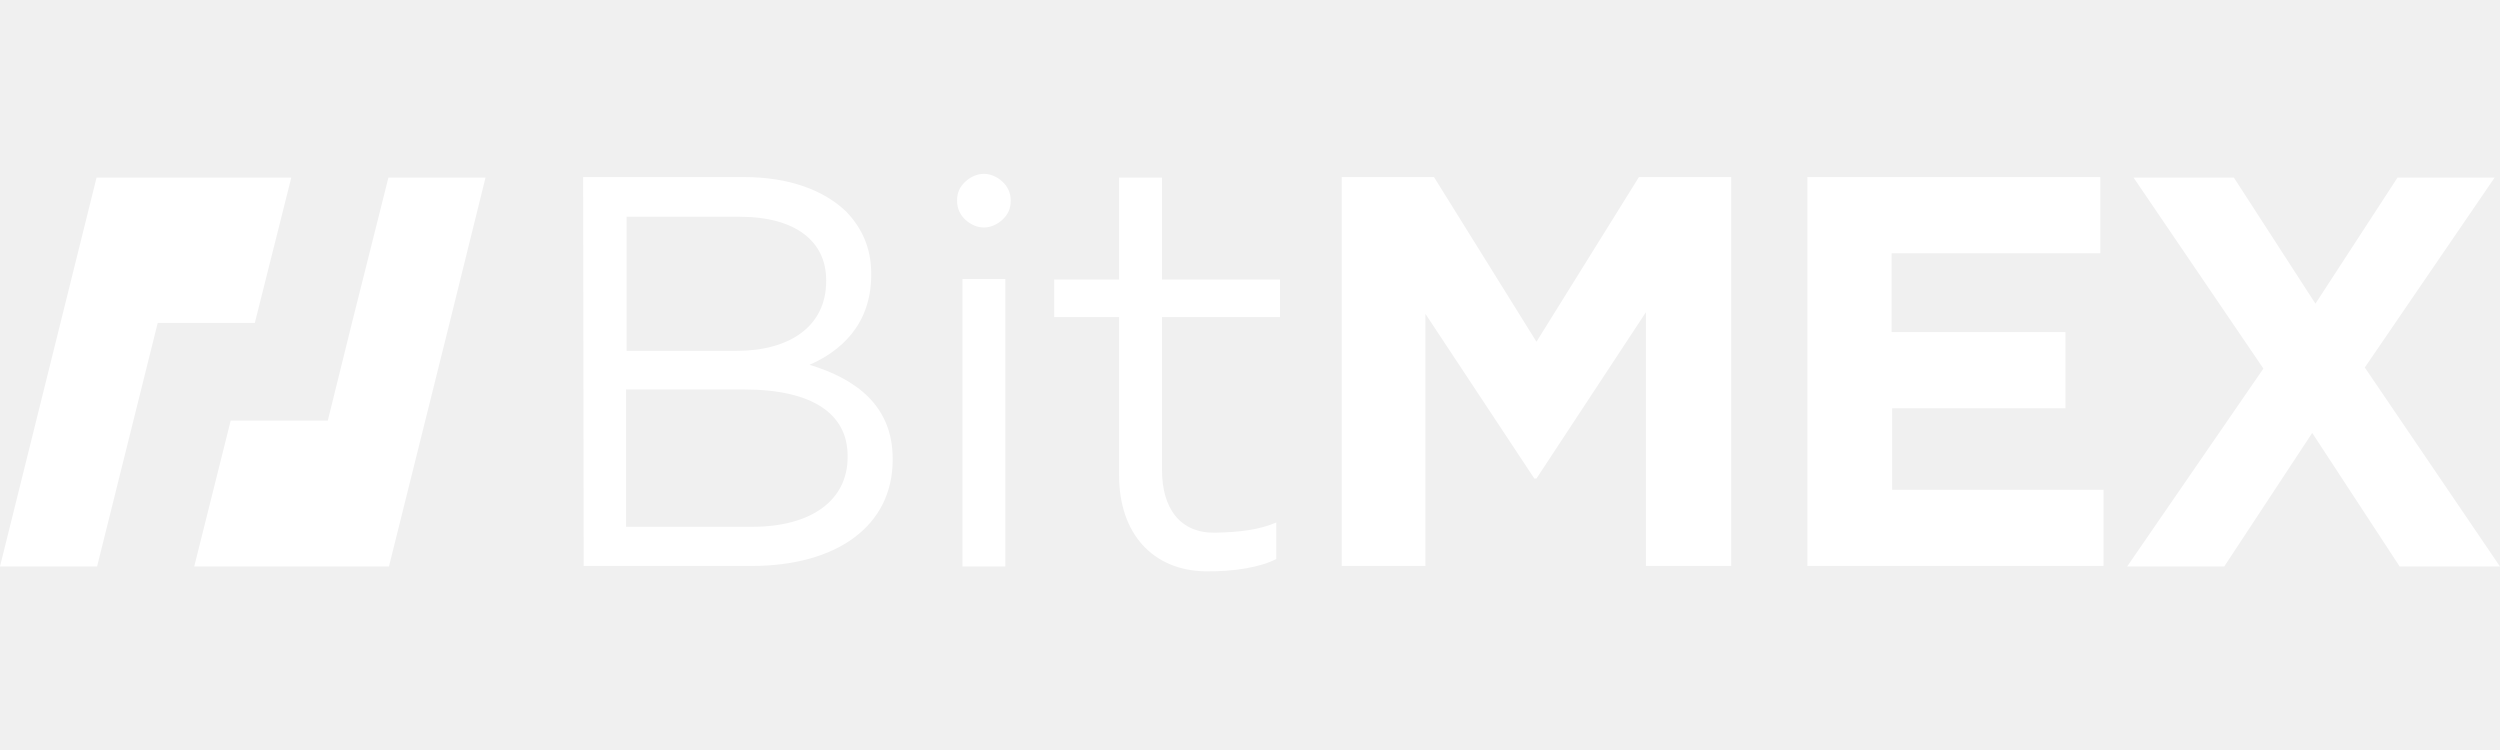
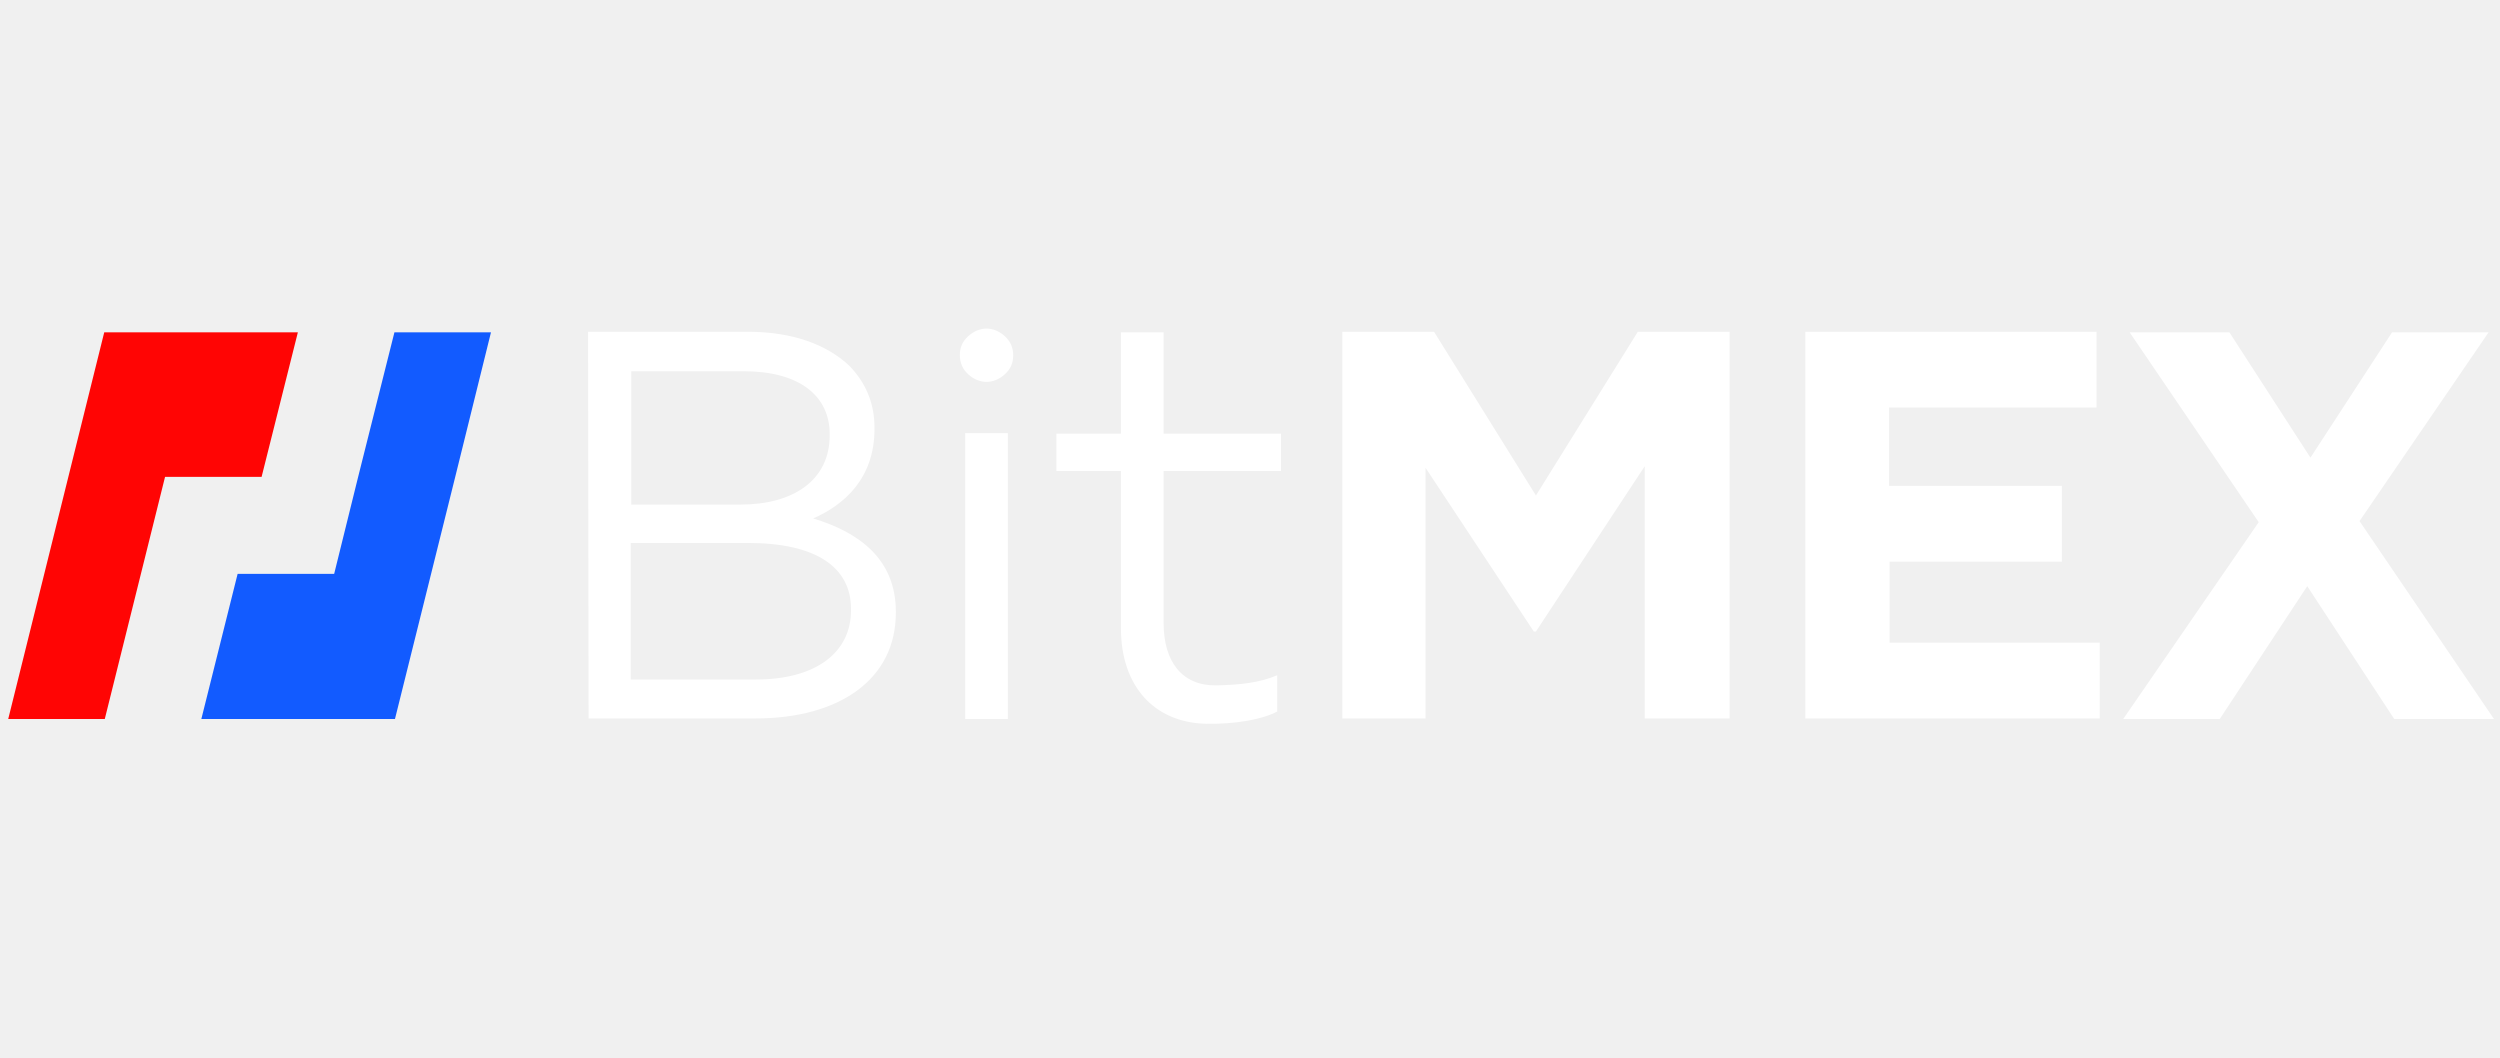
- <svg xmlns="http://www.w3.org/2000/svg" width="300" height="90" viewBox="0 0 300 90" fill="none">
-   <g clip-path="url(#clip0_697_592)">
-     <path d="M23.303 21.313H11.586L-0.002 67.979H11.65L18.925 38.756H30.577L34.955 21.313H23.303Z" fill="white" />
-     <path d="M46.609 21.313L42.232 38.756L39.335 50.471H27.682L23.305 67.979H34.957H46.674L53.949 38.756L58.262 21.313H46.609Z" fill="white" />
-     <path d="M121.286 24.081C121.286 25.046 120.964 25.754 120.256 26.398C119.612 26.977 118.839 27.299 118.067 27.299C117.294 27.299 116.522 26.977 115.878 26.398C115.234 25.818 114.848 25.046 114.848 24.081C114.848 23.115 115.17 22.407 115.878 21.763C116.522 21.184 117.294 20.862 118.067 20.862C118.839 20.862 119.612 21.184 120.256 21.763C120.964 22.407 121.286 23.179 121.286 24.081ZM69.977 21.248H89.29C94.633 21.248 98.818 22.793 101.522 25.368C103.453 27.363 104.547 29.809 104.547 32.834V32.963C104.547 39.014 100.813 42.168 97.144 43.777C102.68 45.451 107.122 48.669 107.122 55.041V55.17C107.122 63.152 100.363 67.915 90.191 67.915H70.041L69.977 21.248ZM88.389 42.103C94.698 42.103 99.14 39.207 99.14 33.736V33.607C99.14 28.972 95.47 26.012 88.775 26.012H75.191V42.103H88.389ZM90.255 63.216C97.337 63.216 101.715 60.062 101.715 54.848V54.719C101.715 49.635 97.466 46.738 89.29 46.738H75.127V63.216H90.255ZM115.492 33.478H120.642V67.979H115.492V33.478ZM134.29 57.037V38.048H126.5V33.542H134.29V21.313H139.44V33.542H153.603V38.048H139.44V56.393C139.44 61.028 141.629 63.989 145.813 63.924C148.71 63.86 151.028 63.602 153.153 62.701V67.078C151.35 68.044 148.067 68.623 144.59 68.559C138.346 68.43 134.29 64.053 134.29 57.037ZM161.007 21.248H172.08L184.376 41.009L196.672 21.248H207.745V67.915H197.509V37.469L184.376 57.423H184.118L171.05 37.662V67.915H161.007V21.248ZM216.822 21.248H252.037V30.389H226.994V39.851H247.852V48.991H227.058V58.775H252.423V67.915H216.886V21.248H216.822ZM271.607 44.228L256.028 21.313H268.067L277.852 36.439L287.702 21.313H299.354L283.775 44.099L299.998 67.979H287.959L277.466 51.952L266.908 67.979H255.256L271.607 44.228Z" fill="white" />
-   </g>
-   <defs>
-     <clipPath id="clip0_697_592">
-       <rect width="300" height="48.276" fill="white" transform="translate(0 20.8621)" />
-     </clipPath>
-   </defs>
+ <svg xmlns="http://www.w3.org/2000/svg" width="175" height="74" viewBox="0 0 175 74" fill="none">
+   <path d="M14.093 23.261H7.297L0.576 50.328H7.335L11.554 33.379H18.312L20.851 23.261H14.093Z" fill="#FF0504" />
+   <path d="M27.61 23.261L25.071 33.379L23.391 40.173H16.633L14.094 50.328H20.852H27.648L31.867 33.379L34.369 23.261H27.61Z" fill="#125BFF" />
+   <path d="M70.923 24.867C70.923 25.427 70.737 25.837 70.326 26.211C69.953 26.547 69.504 26.733 69.056 26.733C68.608 26.733 68.16 26.547 67.787 26.211C67.413 25.875 67.189 25.427 67.189 24.867C67.189 24.307 67.376 23.896 67.787 23.523C68.16 23.187 68.608 23 69.056 23C69.504 23 69.953 23.187 70.326 23.523C70.737 23.896 70.923 24.344 70.923 24.867ZM41.164 23.224H52.366C55.465 23.224 57.892 24.12 59.46 25.613C60.58 26.771 61.215 28.189 61.215 29.944V30.019C61.215 33.528 59.05 35.357 56.921 36.291C60.132 37.261 62.709 39.128 62.709 42.824V42.899C62.709 47.528 58.788 50.291 52.889 50.291H41.201L41.164 23.224ZM51.843 35.32C55.502 35.32 58.079 33.64 58.079 30.467V30.392C58.079 27.704 55.95 25.987 52.067 25.987H44.188V35.32H51.843ZM52.926 47.565C57.033 47.565 59.572 45.736 59.572 42.712V42.637C59.572 39.688 57.108 38.008 52.366 38.008H44.151V47.565H52.926ZM67.563 30.317H70.55V50.328H67.563V30.317ZM78.466 43.981V32.968H73.948V30.355H78.466V23.261H81.453V30.355H89.668V32.968H81.453V43.608C81.453 46.296 82.722 48.013 85.15 47.976C86.83 47.939 88.174 47.789 89.406 47.267V49.805C88.361 50.365 86.456 50.701 84.44 50.664C80.818 50.589 78.466 48.051 78.466 43.981ZM93.962 23.224H100.384L107.516 34.685L114.647 23.224H121.07V50.291H115.133V32.632L107.516 44.205H107.366L99.786 32.744V50.291H93.962V23.224ZM126.334 23.224H146.759V28.525H132.234V34.013H144.332V39.315H132.271V44.989H146.983V50.291H126.372V23.224H126.334ZM158.11 36.552L149.074 23.261H156.056L161.732 32.035L167.445 23.261H174.203L165.167 36.477L174.577 50.328H167.594L161.508 41.032L155.384 50.328H148.626L158.11 36.552Z" fill="white" />
</svg>
